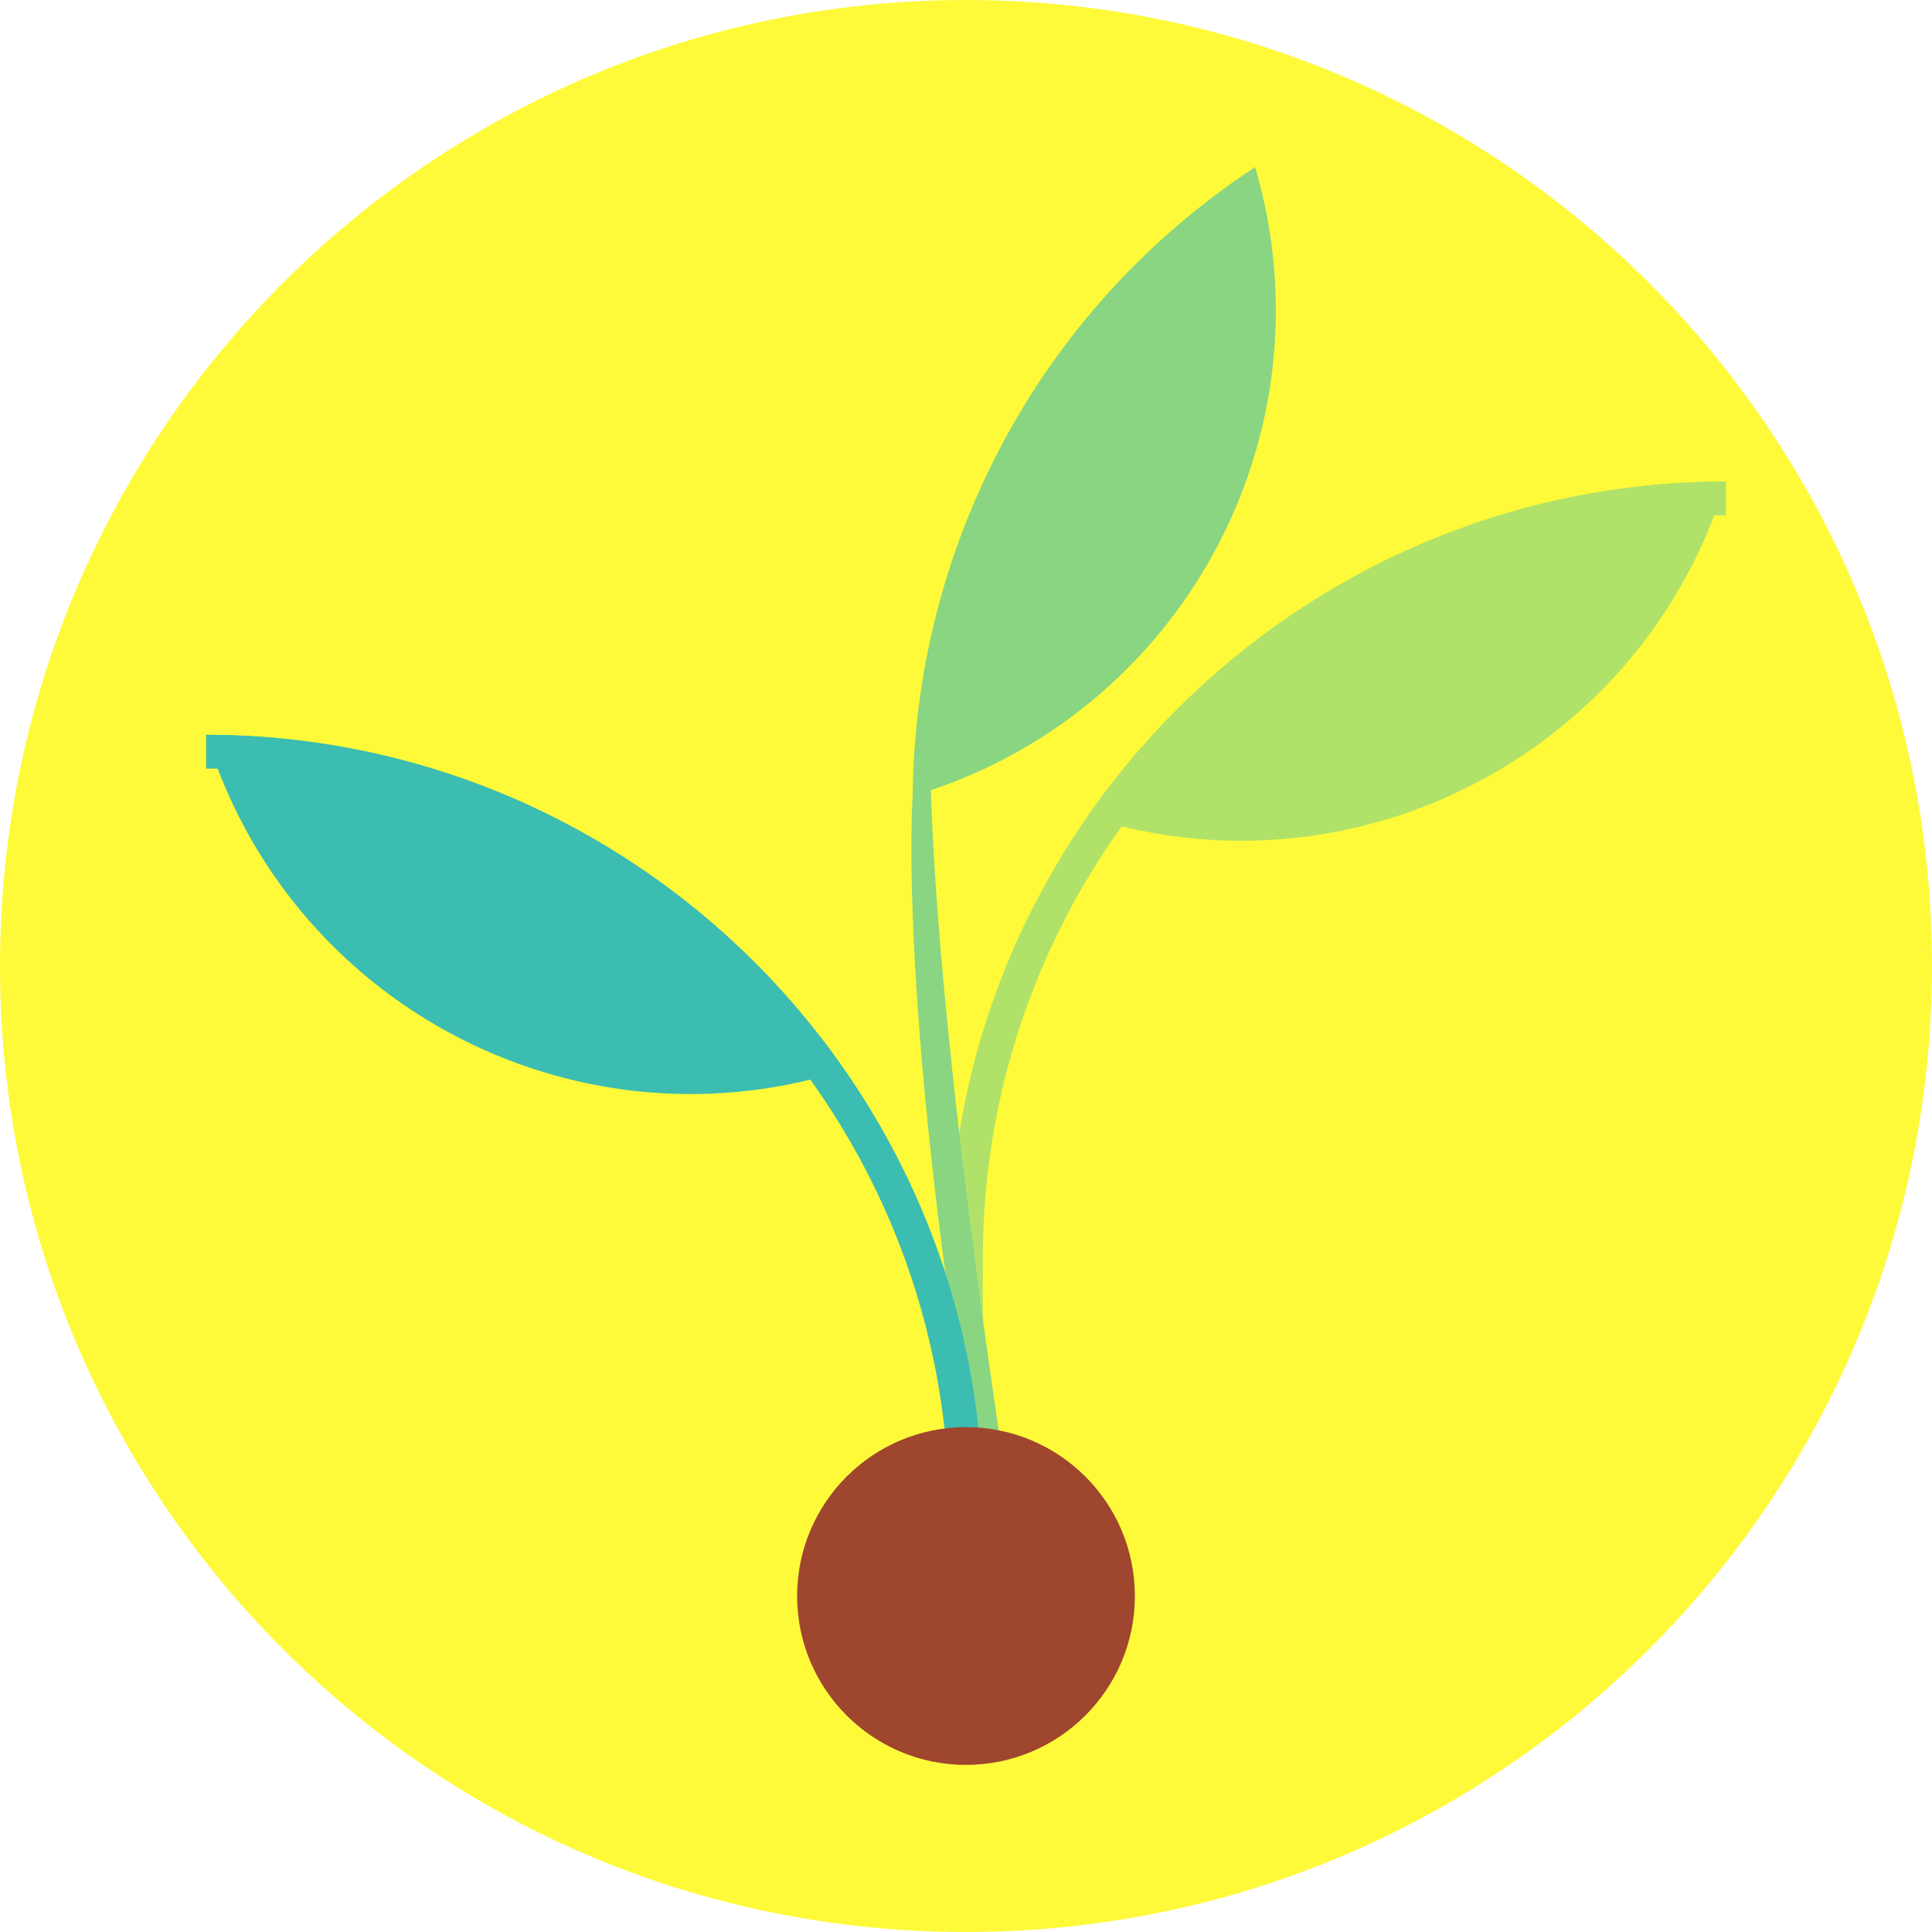
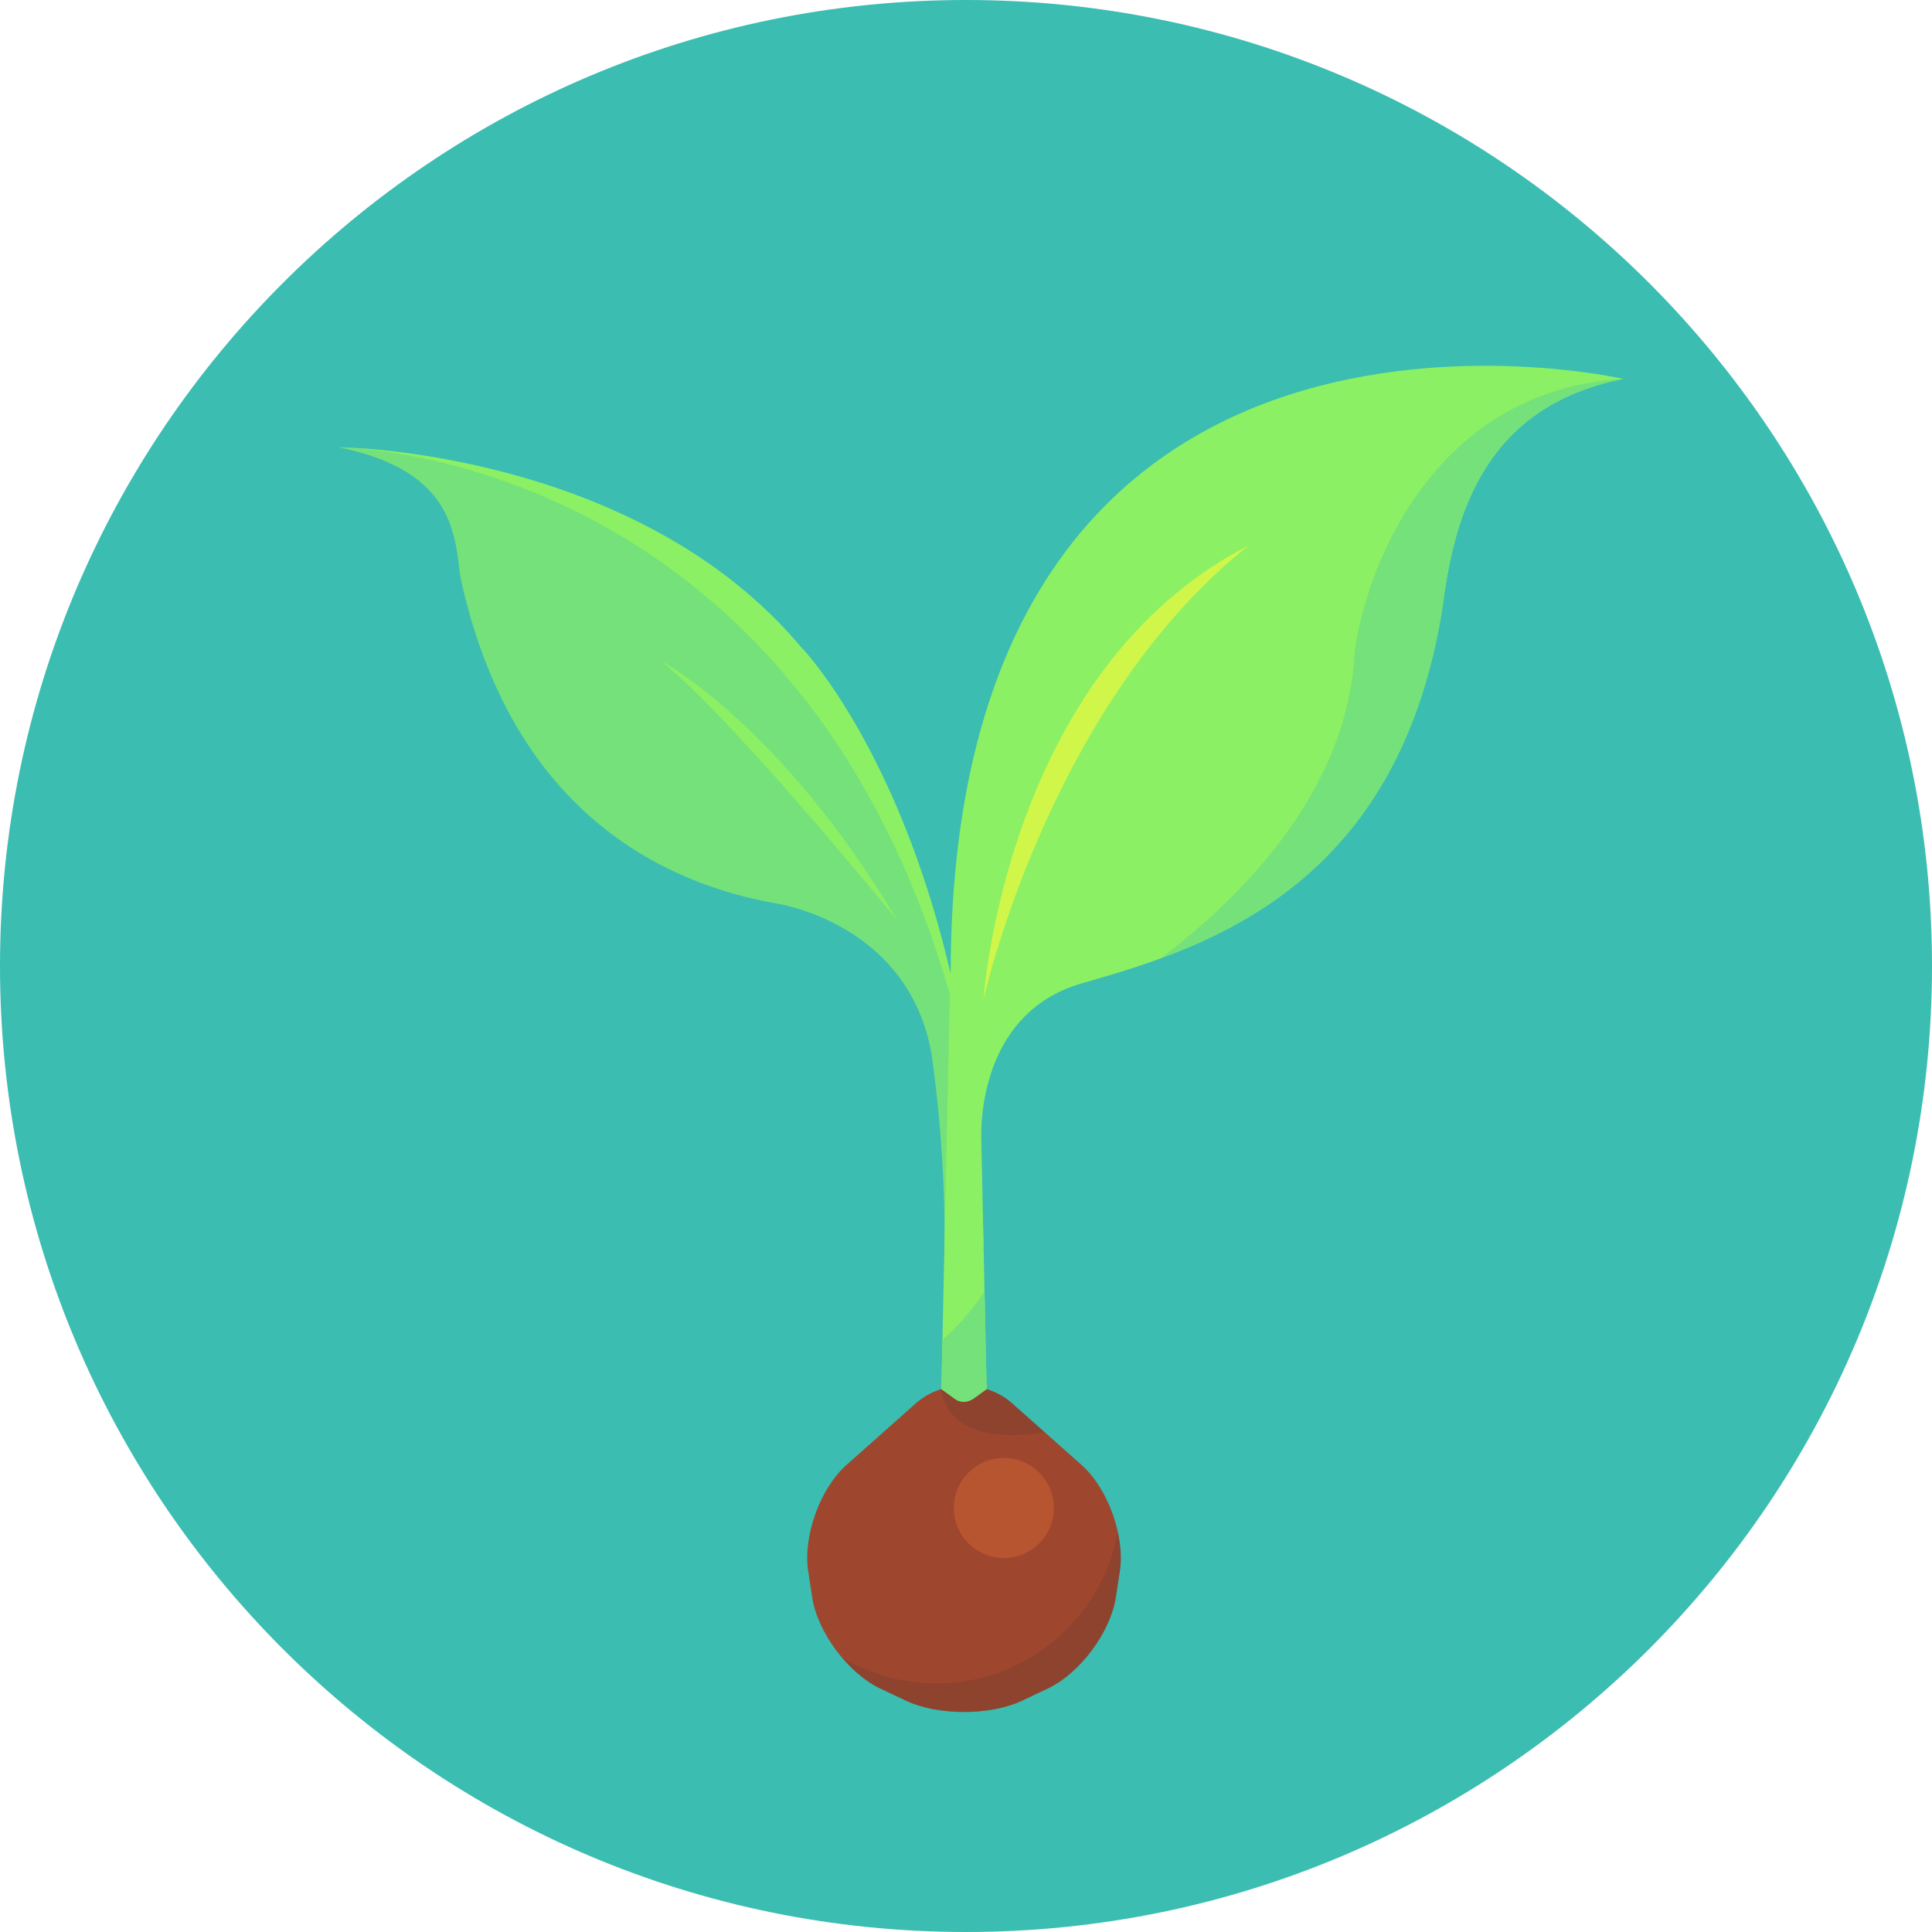
<svg xmlns="http://www.w3.org/2000/svg" version="1.1" id="Layer_1" x="0px" y="0px" width="140px" height="140px" viewBox="0 0 140 140" enable-background="new 0 0 140 140" xml:space="preserve">
-   <circle fill="#FEFA39" cx="70" cy="70" r="70" />
-   <g>
-     <path fill="#B0E269" d="M68.776,91.182h2.446c0-29.688,24.154-53.841,53.842-53.841v-2.447   C94.027,34.894,68.776,60.144,68.776,91.182z" />
-     <path fill="#B0E269" d="M125.064,34.894c-5.898,19.384-26.385,30.321-45.77,24.443C89.176,44.597,105.986,34.894,125.064,34.894z" />
-     <rect x="68.776" y="91.182" fill="#B0E269" width="2.446" height="13.689" />
-     <path fill="#89D581" d="M66.136,57.678c0,0-1.184,15.607,4.934,51.4l1.988-0.918c0,0-5.506-34.568-5.659-53.688L66.136,57.678z" />
-     <path fill="#89D581" d="M90.951,12.108c5.721,19.438-5.389,39.832-24.815,45.57C66.294,39.933,75.01,22.59,90.951,12.108z" />
-     <path fill="#3BBDB1" d="M71.223,109.537h-2.446c0-29.689-24.153-53.841-53.841-53.841v-2.447   C45.972,53.249,71.223,78.498,71.223,109.537z" />
-     <path fill="#3BBDB1" d="M14.935,53.249C20.833,72.633,41.32,83.57,60.706,77.691C50.825,62.952,34.014,53.249,14.935,53.249z" />
-     <circle fill="#9F462F" cx="70" cy="115.654" r="12.237" />
-   </g>
+   <circle fill="#3BBDB1" cx="70" cy="70" r="70" />
+   <path fill="#74E17B" d="M71.276,90.407c-0.691-30.419-13.098-43.372-13.098-43.372l0.009,0.028  C46.223,32.613,24.547,32.408,24.547,32.408c8.064,1.666,8.416,5.971,8.796,9.323c3.667,17.111,14.751,22.303,22.921,23.743  l-0.001,0c0,0,0.037,0.006,0.057,0.01c0.03,0.005,0.061,0.011,0.091,0.016c1.175,0.212,9.525,2.021,11.092,10.873  c1.115,7.847,0.931,14.035,0.931,14.035H71.276z" />
+   <path fill="#9F462F" d="M73.342,101.688c-1.917-1.703-5.055-1.703-6.972,0l-5.027,4.465c-1.917,1.702-3.167,5.169-2.779,7.703  l0.29,1.893c0.389,2.535,2.602,5.505,4.92,6.602l1.869,0.886c2.318,1.097,6.109,1.097,8.427,0l1.869-0.886  c2.318-1.097,4.531-4.066,4.92-6.602l0.29-1.893c0.388-2.534-0.862-6.001-2.78-7.703L73.342,101.688z" />
+   <circle opacity="0.25" fill="#FF8232" cx="72.741" cy="109.274" r="3.625" />
+   <path opacity="0.15" fill="#323232" d="M67.844,121.983c-2.505,0-4.841-0.702-6.846-1.9c0.819,0.975,1.783,1.799,2.775,2.268  l1.869,0.886c2.318,1.097,6.109,1.097,8.427,0l1.869-0.886c2.318-1.097,4.531-4.066,4.92-6.602l0.29-1.893  c0.134-0.875,0.062-1.863-0.155-2.85C79.861,117.247,74.411,121.983,67.844,121.983z" />
+   <path fill="#8CF064" d="M68.888,70.464h-0.027l-0.645,30.195l0.88,0.637l0.001,0.002l0.159,0.114  c0.241,0.147,0.738,0.333,1.359-0.116l0.879-0.637l-0.378-17.748v-0.002l-0.015-0.654c0.008-2.193,0.59-9.375,7.777-11.129  c0-0.003-0.002-0.004-0.002-0.006c9.01-2.592,22.557-7.117,25.675-27.253c0.827-6.461,2.982-14.42,13.087-16.41  C117.64,27.457,68.981,16.297,68.888,70.464z" />
+   <path fill="#74E17B" d="M98.168,47.17c-0.466,10.13-8.2,17.848-14.053,22.274c8.325-3.061,17.882-9.077,20.438-25.577  c0.827-6.461,2.982-14.42,13.087-16.41C104.364,28.212,99.169,40.269,98.168,47.17z" />
+   <path fill="#8CF064" d="M58.178,47.036l0.009,0.028c-11.343-13.7-31.402-14.595-33.457-14.651  c2.73,0.083,36.126,1.987,45.473,45.127C67.045,56.295,58.178,47.036,58.178,47.036z" />
+   <path opacity="0.6" fill="#FEFA39" d="M90.491,39.524c-17.67,9.043-19.215,32.875-19.215,32.875S75.991,51.024,90.491,39.524z" />
+   <path opacity="0.15" fill="#323232" d="M75.707,103.789l-2.365-2.101c-1.381-1.227-3.39-1.555-5.125-1.015  C68.225,100.932,68.476,104.935,75.707,103.789z" />
+   <path fill="#8CF064" d="M47.912,47.899c0,0,8.579,4.5,17.079,18.75C64.991,66.649,53.083,52.024,47.912,47.899z" />
+   <path fill="#74E17B" d="M69.098,101.298l0.159,0.114c0.241,0.147,0.738,0.333,1.359-0.116l0.879-0.637l-0.15-7.073  c-0.93,1.427-1.993,2.579-3.052,3.502l-0.076,3.571l0.88,0.637L69.098,101.298z" />
</svg>
